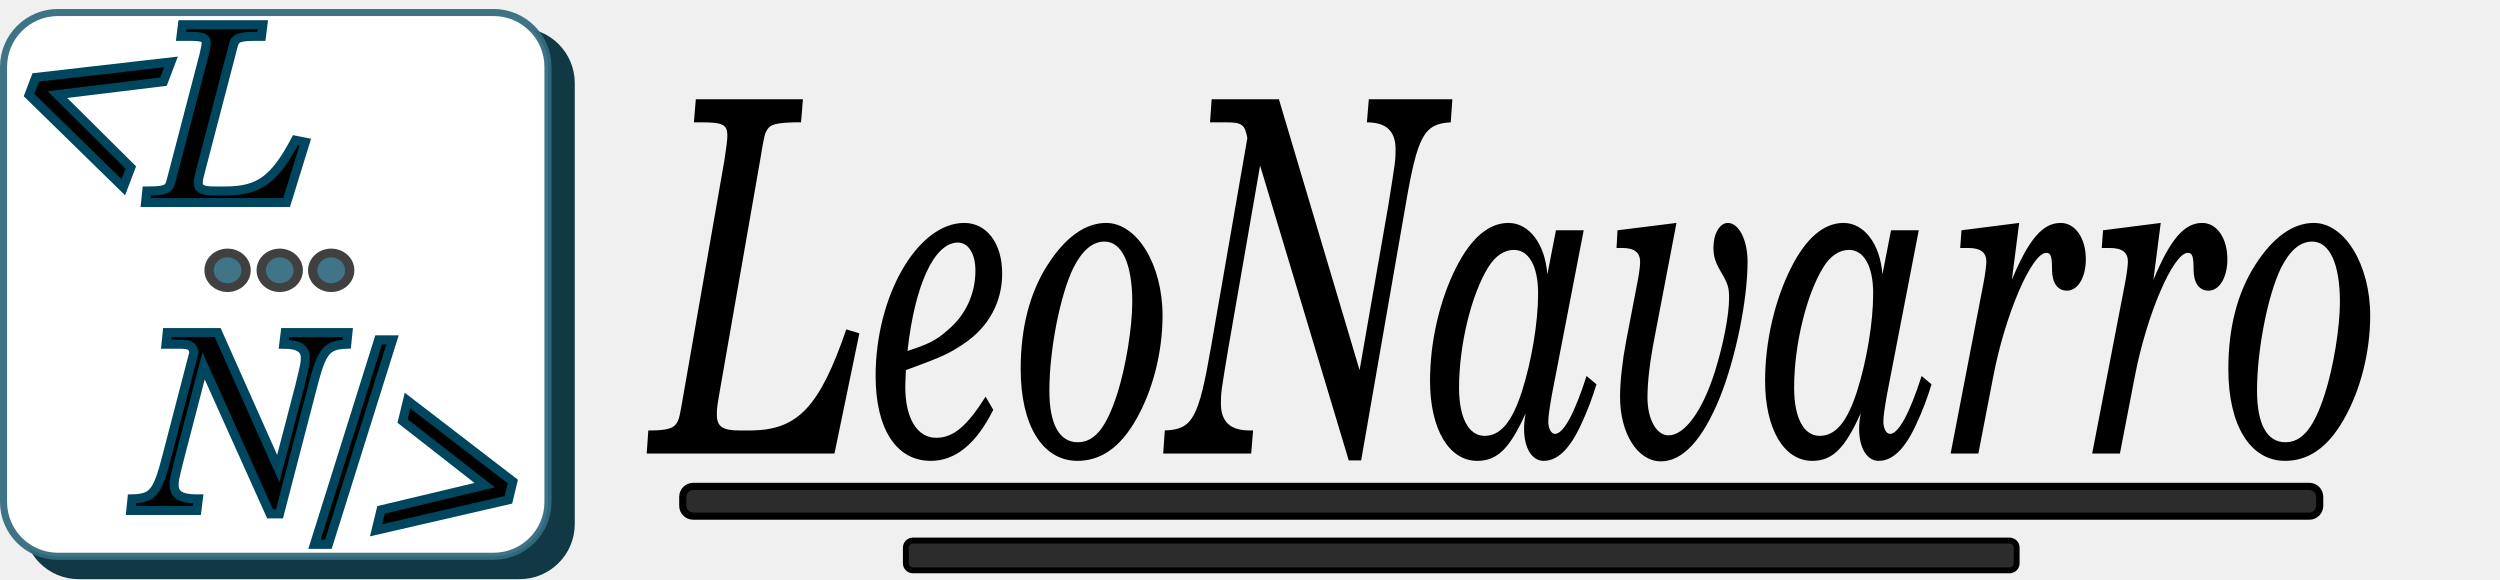
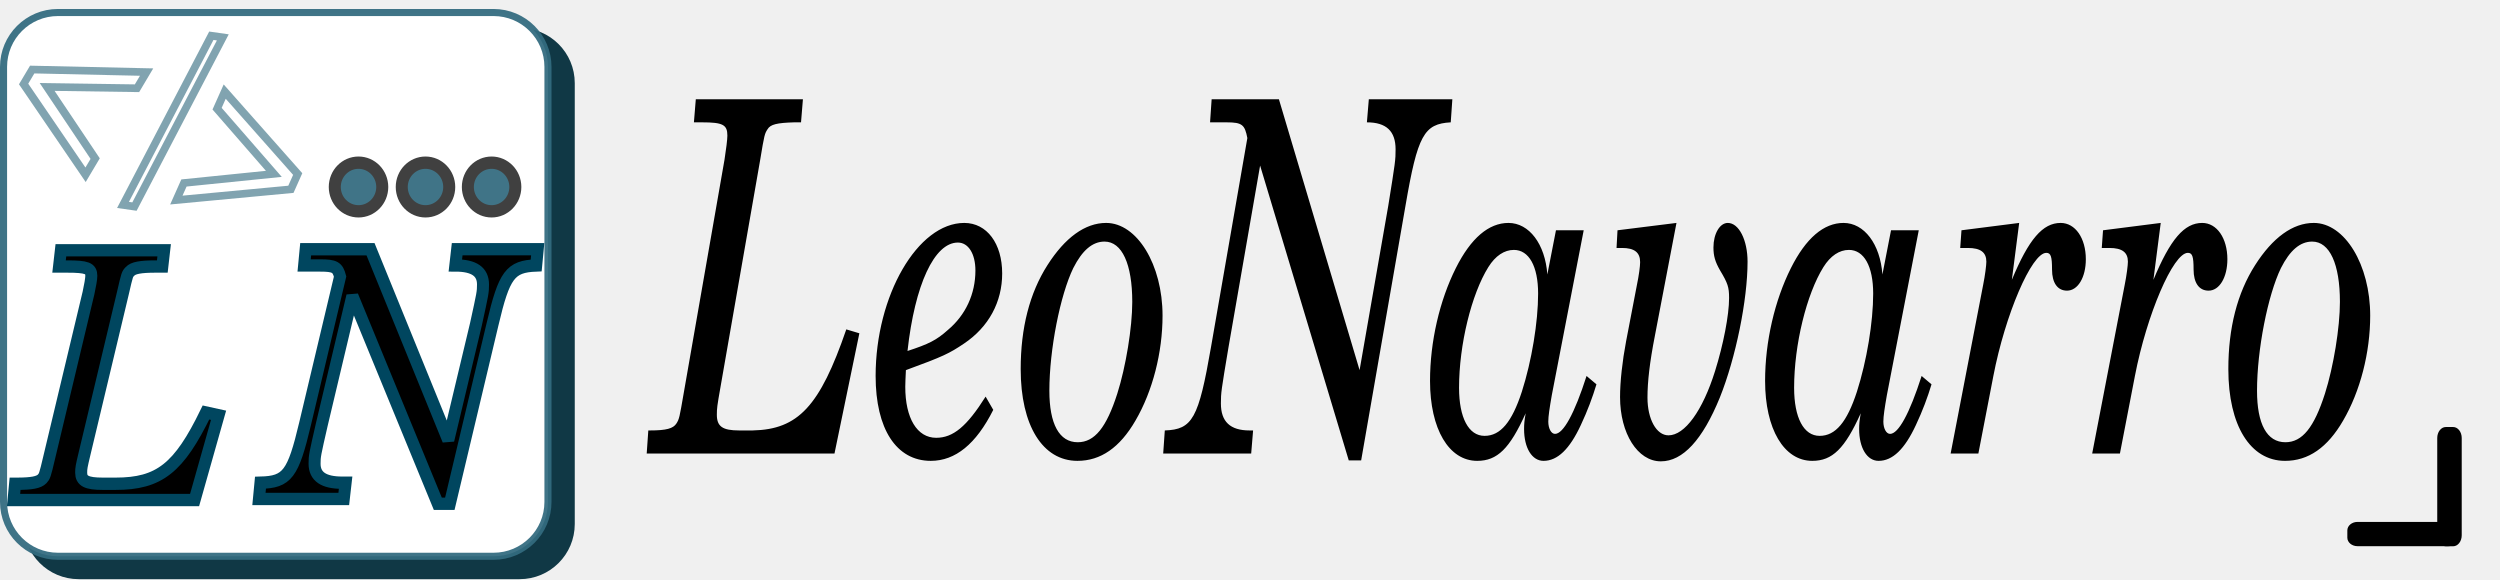
<svg xmlns="http://www.w3.org/2000/svg" width="1200" height="278" viewBox="0 0 1200 278" version="1.1" id="svg2227">
  <defs id="defs2221" />
  <g id="layer1" transform="translate(0,-844.5196)">
-     <rect ry="26.457" rx="26.457" y="857.953" x="11.32" height="264.567" width="264.567" id="rect866" style="font-style:italic;font-variant:normal;font-weight:normal;font-stretch:normal;font-size:40px;line-height:1.25;font-family:'Century Schoolbook L';-inkscape-font-specification:'Century Schoolbook L, Italic';font-variant-ligatures:normal;font-variant-caps:normal;font-variant-numeric:normal;font-feature-settings:normal;text-align:start;letter-spacing:0px;word-spacing:0px;writing-mode:lr-tb;text-anchor:start;opacity:1;fill:#103845;fill-opacity:1;fill-rule:nonzero;stroke:none;stroke-width:3.443;stroke-miterlimit:3.2;stroke-dasharray:none;stroke-opacity:0.937" />
-     <rect style="font-style:italic;font-variant:normal;font-weight:normal;font-stretch:normal;font-size:40px;line-height:1.25;font-family:'Century Schoolbook L';-inkscape-font-specification:'Century Schoolbook L, Italic';font-variant-ligatures:normal;font-variant-caps:normal;font-variant-numeric:normal;font-feature-settings:normal;text-align:start;letter-spacing:0px;word-spacing:0px;writing-mode:lr-tb;text-anchor:start;opacity:1;fill:#ffffff;fill-opacity:1;fill-rule:nonzero;stroke:#336b7f;stroke-width:3.399;stroke-miterlimit:3.2;stroke-dasharray:none;stroke-opacity:0.937" id="rect864" width="261.324" height="261.005" x="1.699" y="850.528" rx="26.132" ry="26.1" />
    <text xml:space="preserve" style="font-style:italic;font-variant:normal;font-weight:normal;font-stretch:normal;font-size:189.832px;line-height:1.25;font-family:'Century Schoolbook L';-inkscape-font-specification:'Century Schoolbook L, Italic';font-variant-ligatures:normal;font-variant-caps:normal;font-variant-numeric:normal;font-feature-settings:normal;text-align:start;letter-spacing:0px;word-spacing:0px;writing-mode:lr-tb;text-anchor:start;fill:#000000;fill-opacity:1;stroke:none;stroke-width:14.131" x="392.105" y="856.269" id="text2813" transform="scale(0.8061264,1.2405)">
      <tspan id="tspan2811" x="392.105" y="856.269" style="font-style:italic;font-variant:normal;font-weight:normal;font-stretch:normal;font-size:189.832px;font-family:'Century Schoolbook L';-inkscape-font-specification:'Century Schoolbook L, Italic';font-variant-ligatures:normal;font-variant-caps:normal;font-variant-numeric:normal;font-feature-settings:normal;text-align:start;writing-mode:lr-tb;text-anchor:start;stroke-width:14.131">LeoNavarro</tspan>
    </text>
-     <rect style="opacity:1;fill:#2c2c2c;fill-opacity:1;fill-rule:nonzero;stroke:#000000;stroke-width:3.443;stroke-miterlimit:3.2;stroke-dasharray:none;stroke-opacity:1" id="rect2815" width="785.714" height="14.286" x="327.735" y="1077.989" rx="5" />
-     <rect rx="3.393" y="1103.989" x="434.811" height="14.286" width="533.176" id="rect2817" style="opacity:1;fill:#2c2c2c;fill-opacity:1;fill-rule:nonzero;stroke:#000000;stroke-width:2.836;stroke-miterlimit:3.2;stroke-dasharray:none;stroke-opacity:1" />
-     <path d="m 78.465,883.713 3.601,-9.466 -64.919,7.44 -3.22,8.464 45.26,44.233 3.601,-9.466 -35.238,-34.987 z" style="font-style:italic;font-variant:normal;font-weight:normal;font-stretch:normal;font-size:40px;line-height:1.25;font-family:'Century Schoolbook L';-inkscape-font-specification:'Century Schoolbook L, Italic';font-variant-ligatures:normal;font-variant-caps:normal;font-variant-numeric:normal;font-feature-settings:normal;text-align:start;letter-spacing:0px;word-spacing:0px;writing-mode:lr-tb;text-anchor:start;fill:#000000;fill-opacity:1;fill-rule:nonzero;stroke:#00465f;stroke-width:4.347;stroke-miterlimit:3.2;stroke-dasharray:none;stroke-opacity:1" id="path849" />
-     <path d="m 141.814,911.838 c -10.111,19.034 -17.465,24.355 -33.781,24.355 h -4.826 c -5.975,0 -8.043,-0.946 -8.043,-3.783 0,-1.537 0.115,-2.128 1.264,-6.503 l 14.363,-54.975 c 1.609,-6.384 1.609,-6.384 2.643,-7.33 1.149,-1.182 3.907,-1.655 9.537,-1.655 h 2.528 l 0.689,-5.557 H 87.581 l -0.689,5.557 h 2.987 c 7.469,0 9.077,0.591 9.077,3.192 0,0.946 -0.46,3.429 -1.034,5.793 l -14.707,56.276 c -1.609,6.266 -1.724,6.384 -2.643,7.33 -1.264,1.182 -3.907,1.655 -9.537,1.655 h -0.575 l -0.575,5.557 H 137.563 l 8.962,-28.965 z" style="font-style:italic;font-variant:normal;font-weight:normal;font-stretch:normal;font-size:40px;line-height:1.25;font-family:'Century Schoolbook L';-inkscape-font-specification:'Century Schoolbook L, Italic';font-variant-ligatures:normal;font-variant-caps:normal;font-variant-numeric:normal;font-feature-settings:normal;text-align:start;letter-spacing:0px;word-spacing:0px;writing-mode:lr-tb;text-anchor:start;fill:#000000;fill-opacity:1;fill-rule:nonzero;stroke:#00465f;stroke-width:4.347;stroke-miterlimit:3.2;stroke-dasharray:none;stroke-opacity:1" id="path851" />
-     <path d="M 104.497,1004.173 H 80.253 l -0.575,5.557 h 5.975 c 5.515,0 6.549,0.591 7.469,3.783 l -13.099,50.364 c -4.481,17.261 -6.664,19.862 -16.661,20.098 l -0.575,5.557 h 31.713 l 0.689,-5.557 h -1.264 c -7.009,0 -10.341,-2.128 -10.341,-6.502 0,-2.601 0.115,-3.074 2.758,-13.596 l 11.375,-43.744 31.942,71.054 h 4.481 l 15.971,-61.359 c 4.366,-17.024 6.664,-19.744 16.316,-20.098 l 0.575,-5.557 h -30.104 l -0.689,5.557 c 7.009,0 10.341,2.128 10.341,6.502 0,2.601 -0.115,3.074 -2.643,13.596 l -10.341,39.606 z" style="font-style:italic;font-variant:normal;font-weight:normal;font-stretch:normal;font-size:40px;line-height:1.25;font-family:'Century Schoolbook L';-inkscape-font-specification:'Century Schoolbook L, Italic';font-variant-ligatures:normal;font-variant-caps:normal;font-variant-numeric:normal;font-feature-settings:normal;text-align:start;letter-spacing:0px;word-spacing:0px;writing-mode:lr-tb;text-anchor:start;fill:#000000;fill-opacity:1;fill-rule:nonzero;stroke:#00465f;stroke-width:4.347;stroke-miterlimit:3.2;stroke-dasharray:none;stroke-opacity:1" id="path853" />
-     <path d="m 181.743,1007.664 -30.793,98.128 h 6.664 l 30.793,-98.128 z" style="font-style:italic;font-variant:normal;font-weight:normal;font-stretch:normal;font-size:40px;line-height:1.25;font-family:'Century Schoolbook L';-inkscape-font-specification:'Century Schoolbook L, Italic';font-variant-ligatures:normal;font-variant-caps:normal;font-variant-numeric:normal;font-feature-settings:normal;text-align:start;letter-spacing:0px;word-spacing:0px;writing-mode:lr-tb;text-anchor:start;fill:#000000;fill-opacity:1;fill-rule:nonzero;stroke:#00465f;stroke-width:4.347;stroke-miterlimit:3.2;stroke-dasharray:none;stroke-opacity:1" id="path855" />
-     <path d="m 193.235,1046.595 39.432,30.809 -49.762,11.851 -2.373,9.8 63.513,-14.626 2.122,-8.762 -50.558,-38.871 z" style="font-style:italic;font-variant:normal;font-weight:normal;font-stretch:normal;font-size:40px;line-height:1.25;font-family:'Century Schoolbook L';-inkscape-font-specification:'Century Schoolbook L, Italic';font-variant-ligatures:normal;font-variant-caps:normal;font-variant-numeric:normal;font-feature-settings:normal;text-align:start;letter-spacing:0px;word-spacing:0px;writing-mode:lr-tb;text-anchor:start;fill:#000000;fill-opacity:1;fill-rule:nonzero;stroke:#00465f;stroke-width:4.347;stroke-miterlimit:3.2;stroke-dasharray:none;stroke-opacity:1" id="path857" />
-     <g id="g847" transform="matrix(4.930183,0,0,4.61894,-118.8884,-188.6202)">
-       <circle r="1.8" cy="251.765" cx="46.271" id="path829" style="opacity:0.75;fill:#00465f;fill-opacity:1;fill-rule:nonzero;stroke:#000000;stroke-width:0.911;stroke-miterlimit:3.2;stroke-dasharray:none;stroke-opacity:1" />
-       <circle style="opacity:0.75;fill:#00465f;fill-opacity:1;fill-rule:nonzero;stroke:#000000;stroke-width:0.911;stroke-miterlimit:3.2;stroke-dasharray:none;stroke-opacity:1" id="circle831" cx="51.349" cy="251.765" r="1.8" />
-       <circle r="1.8" cy="251.765" cx="56.36" id="circle833" style="opacity:0.75;fill:#00465f;fill-opacity:1;fill-rule:nonzero;stroke:#000000;stroke-width:0.911;stroke-miterlimit:3.2;stroke-dasharray:none;stroke-opacity:1" />
+     <rect style="opacity:1;fill:#000000;fill-opacity:1;fill-rule:nonzero;stroke:none;stroke-width:0.81;stroke-miterlimit:3.2;stroke-dasharray:none;stroke-opacity:1" id="rect2815" width="53.305" height="11.659" x="1126.719" y="1095.033" rx="4.9" ry="4.081" />
+     <g transform="matrix(3.779528,0,0,3.779528,0.07781814,-4.72e-5)" id="g872">
+       <rect ry="7" rx="7" y="227" x="2.974" height="70" width="70" id="rect866" style="font-style:italic;font-variant:normal;font-weight:normal;font-stretch:normal;font-size:medium;line-height:1.25;font-family:'Century Schoolbook L';-inkscape-font-specification:'Century Schoolbook L, Italic';font-variant-ligatures:normal;font-variant-caps:normal;font-variant-numeric:normal;font-feature-settings:normal;text-align:start;letter-spacing:0px;word-spacing:0px;writing-mode:lr-tb;text-anchor:start;opacity:1;fill:#103845;fill-opacity:1;fill-rule:nonzero;stroke:none;stroke-width:0.911;stroke-miterlimit:3.2;stroke-dasharray:none;stroke-opacity:0.937" />
+       <rect style="font-style:italic;font-variant:normal;font-weight:normal;font-stretch:normal;font-size:medium;line-height:1.25;font-family:'Century Schoolbook L';-inkscape-font-specification:'Century Schoolbook L, Italic';font-variant-ligatures:normal;font-variant-caps:normal;font-variant-numeric:normal;font-feature-settings:normal;text-align:start;letter-spacing:0px;word-spacing:0px;writing-mode:lr-tb;text-anchor:start;opacity:1;fill:#ffffff;fill-opacity:1;fill-rule:nonzero;stroke:#336b7f;stroke-width:0.899;stroke-miterlimit:3.2;stroke-dasharray:none;stroke-opacity:0.937" id="rect864" width="69.142" height="69.058" x="0.429" y="225.035" rx="6.914" ry="6.906" />
+       <g style="opacity:0.66;fill:#ffffff;fill-opacity:1;stroke:#336b7f;stroke-opacity:0.937" transform="matrix(1.077419,0.1537148,-0.2113095,1.056587,41.88917,-63.49383)" id="g857">
+         <path id="path849" style="font-style:italic;font-variant:normal;font-weight:normal;font-stretch:normal;font-size:medium;line-height:1.25;font-family:'Century Schoolbook L';-inkscape-font-specification:'Century Schoolbook L, Italic';font-variant-ligatures:normal;font-variant-caps:normal;font-variant-numeric:normal;font-feature-settings:normal;text-align:start;letter-spacing:0px;word-spacing:0px;writing-mode:lr-tb;text-anchor:start;fill:#ffffff;fill-opacity:1;fill-rule:nonzero;stroke:#336b7f;stroke-width:0.911;stroke-miterlimit:3.2;stroke-dasharray:none;stroke-opacity:0.937" d="m 31.688,277.569 0.73,-2.049 -13.168,1.611 -0.653,1.832 9.18,9.576 0.73,-2.049 -7.147,-7.575 z" />
+         <path id="path855" style="font-style:italic;font-variant:normal;font-weight:normal;font-stretch:normal;font-size:medium;line-height:1.25;font-family:'Century Schoolbook L';-inkscape-font-specification:'Century Schoolbook L, Italic';font-variant-ligatures:normal;font-variant-caps:normal;font-variant-numeric:normal;font-feature-settings:normal;text-align:start;letter-spacing:0px;word-spacing:0px;writing-mode:lr-tb;text-anchor:start;fill:#ffffff;fill-opacity:1;fill-rule:nonzero;stroke:#336b7f;stroke-width:0.911;stroke-miterlimit:3.2;stroke-dasharray:none;stroke-opacity:0.937" d="m 39.005,270.194 -6.246,21.245 h 1.352 l 6.246,-21.245 z" />
+         <path id="path857" style="font-style:italic;font-variant:normal;font-weight:normal;font-stretch:normal;font-size:medium;line-height:1.25;font-family:'Century Schoolbook L';-inkscape-font-specification:'Century Schoolbook L, Italic';font-variant-ligatures:normal;font-variant-caps:normal;font-variant-numeric:normal;font-feature-settings:normal;text-align:start;letter-spacing:0px;word-spacing:0px;writing-mode:lr-tb;text-anchor:start;fill:#ffffff;fill-opacity:1;fill-rule:nonzero;stroke:#336b7f;stroke-width:0.911;stroke-miterlimit:3.2;stroke-dasharray:none;stroke-opacity:0.937" d="m 41.336,278.622 7.998,6.67 -10.093,2.566 -0.481,2.122 12.882,-3.167 0.43,-1.897 -10.255,-8.416 z" />
+       </g>
+       <g transform="matrix(1.675024,0,0,1.716289,-22.04934,-145.4118)" id="g852">
+         <path id="path851" style="font-style:italic;font-variant:normal;font-weight:normal;font-stretch:normal;font-size:medium;line-height:1.25;font-family:'Century Schoolbook L';-inkscape-font-specification:'Century Schoolbook L, Italic';font-variant-ligatures:normal;font-variant-caps:normal;font-variant-numeric:normal;font-feature-settings:normal;text-align:start;letter-spacing:0px;word-spacing:0px;writing-mode:lr-tb;text-anchor:start;fill:#000000;fill-opacity:1;fill-rule:nonzero;stroke:#00465f;stroke-width:0.911;stroke-miterlimit:3.2;stroke-dasharray:none;stroke-opacity:1" d="m 28.768,245.439 c -2.051,4.121 -3.542,5.273 -6.852,5.273 h -0.979 c -1.212,0 -1.631,-0.205 -1.631,-0.819 0,-0.333 0.023,-0.461 0.256,-1.408 l 2.913,-11.902 c 0.326,-1.382 0.326,-1.382 0.536,-1.587 0.233,-0.256 0.792,-0.358 1.934,-0.358 h 0.513 l 0.14,-1.203 H 17.768 l -0.14,1.203 h 0.606 c 1.515,0 1.841,0.128 1.841,0.691 0,0.205 -0.093,0.742 -0.21,1.254 l -2.983,12.184 c -0.326,1.357 -0.35,1.382 -0.536,1.587 -0.256,0.256 -0.792,0.358 -1.934,0.358 h -0.117 l -0.117,1.203 h 13.727 l 1.818,-6.271 z" />
+         <path id="path853" style="font-style:italic;font-variant:normal;font-weight:normal;font-stretch:normal;font-size:medium;line-height:1.25;font-family:'Century Schoolbook L';-inkscape-font-specification:'Century Schoolbook L, Italic';font-variant-ligatures:normal;font-variant-caps:normal;font-variant-numeric:normal;font-feature-settings:normal;text-align:start;letter-spacing:0px;word-spacing:0px;writing-mode:lr-tb;text-anchor:start;fill:#000000;fill-opacity:1;fill-rule:nonzero;stroke:#00465f;stroke-width:0.911;stroke-miterlimit:3.2;stroke-dasharray:none;stroke-opacity:1" d="m 41.244,233.357 h -4.917 l -0.117,1.203 h 1.212 c 1.119,0 1.328,0.128 1.515,0.819 l -2.657,10.904 c -0.909,3.737 -1.352,4.3 -3.379,4.351 l -0.117,1.203 h 6.432 l 0.14,-1.203 h -0.256 c -1.422,0 -2.098,-0.461 -2.098,-1.408 0,-0.563 0.023,-0.665 0.559,-2.944 l 2.307,-9.471 6.479,15.383 h 0.909 l 3.239,-13.284 c 0.886,-3.686 1.352,-4.275 3.309,-4.351 l 0.117,-1.203 h -6.106 l -0.14,1.203 c 1.422,0 2.098,0.461 2.098,1.408 0,0.563 -0.023,0.665 -0.536,2.944 l -2.098,8.575 z" />
+         <g id="g844">
+           <circle r="1.8" cy="228.753" cx="40.334" id="path829" style="opacity:0.75;fill:#00465f;fill-opacity:1;fill-rule:nonzero;stroke:#000000;stroke-width:0.911;stroke-miterlimit:3.2;stroke-dasharray:none;stroke-opacity:1" />
+           <circle style="opacity:0.75;fill:#00465f;fill-opacity:1;fill-rule:nonzero;stroke:#000000;stroke-width:0.911;stroke-miterlimit:3.2;stroke-dasharray:none;stroke-opacity:1" id="circle831" cx="45.412" cy="228.753" r="1.8" />
+           <circle r="1.8" cy="228.753" cx="50.424" id="circle833" style="opacity:0.75;fill:#00465f;fill-opacity:1;fill-rule:nonzero;stroke:#000000;stroke-width:0.911;stroke-miterlimit:3.2;stroke-dasharray:none;stroke-opacity:1" />
+         </g>
+       </g>
    </g>
+     <rect rx="5.263" y="-1181.627" x="1049.489" height="11.75" width="57.245" id="rect859" style="opacity:1;fill:#000000;fill-opacity:1;fill-rule:nonzero;stroke:none;stroke-width:0.843;stroke-miterlimit:3.2;stroke-dasharray:none;stroke-opacity:1" transform="rotate(90)" ry="4.112" />
  </g>
</svg>
